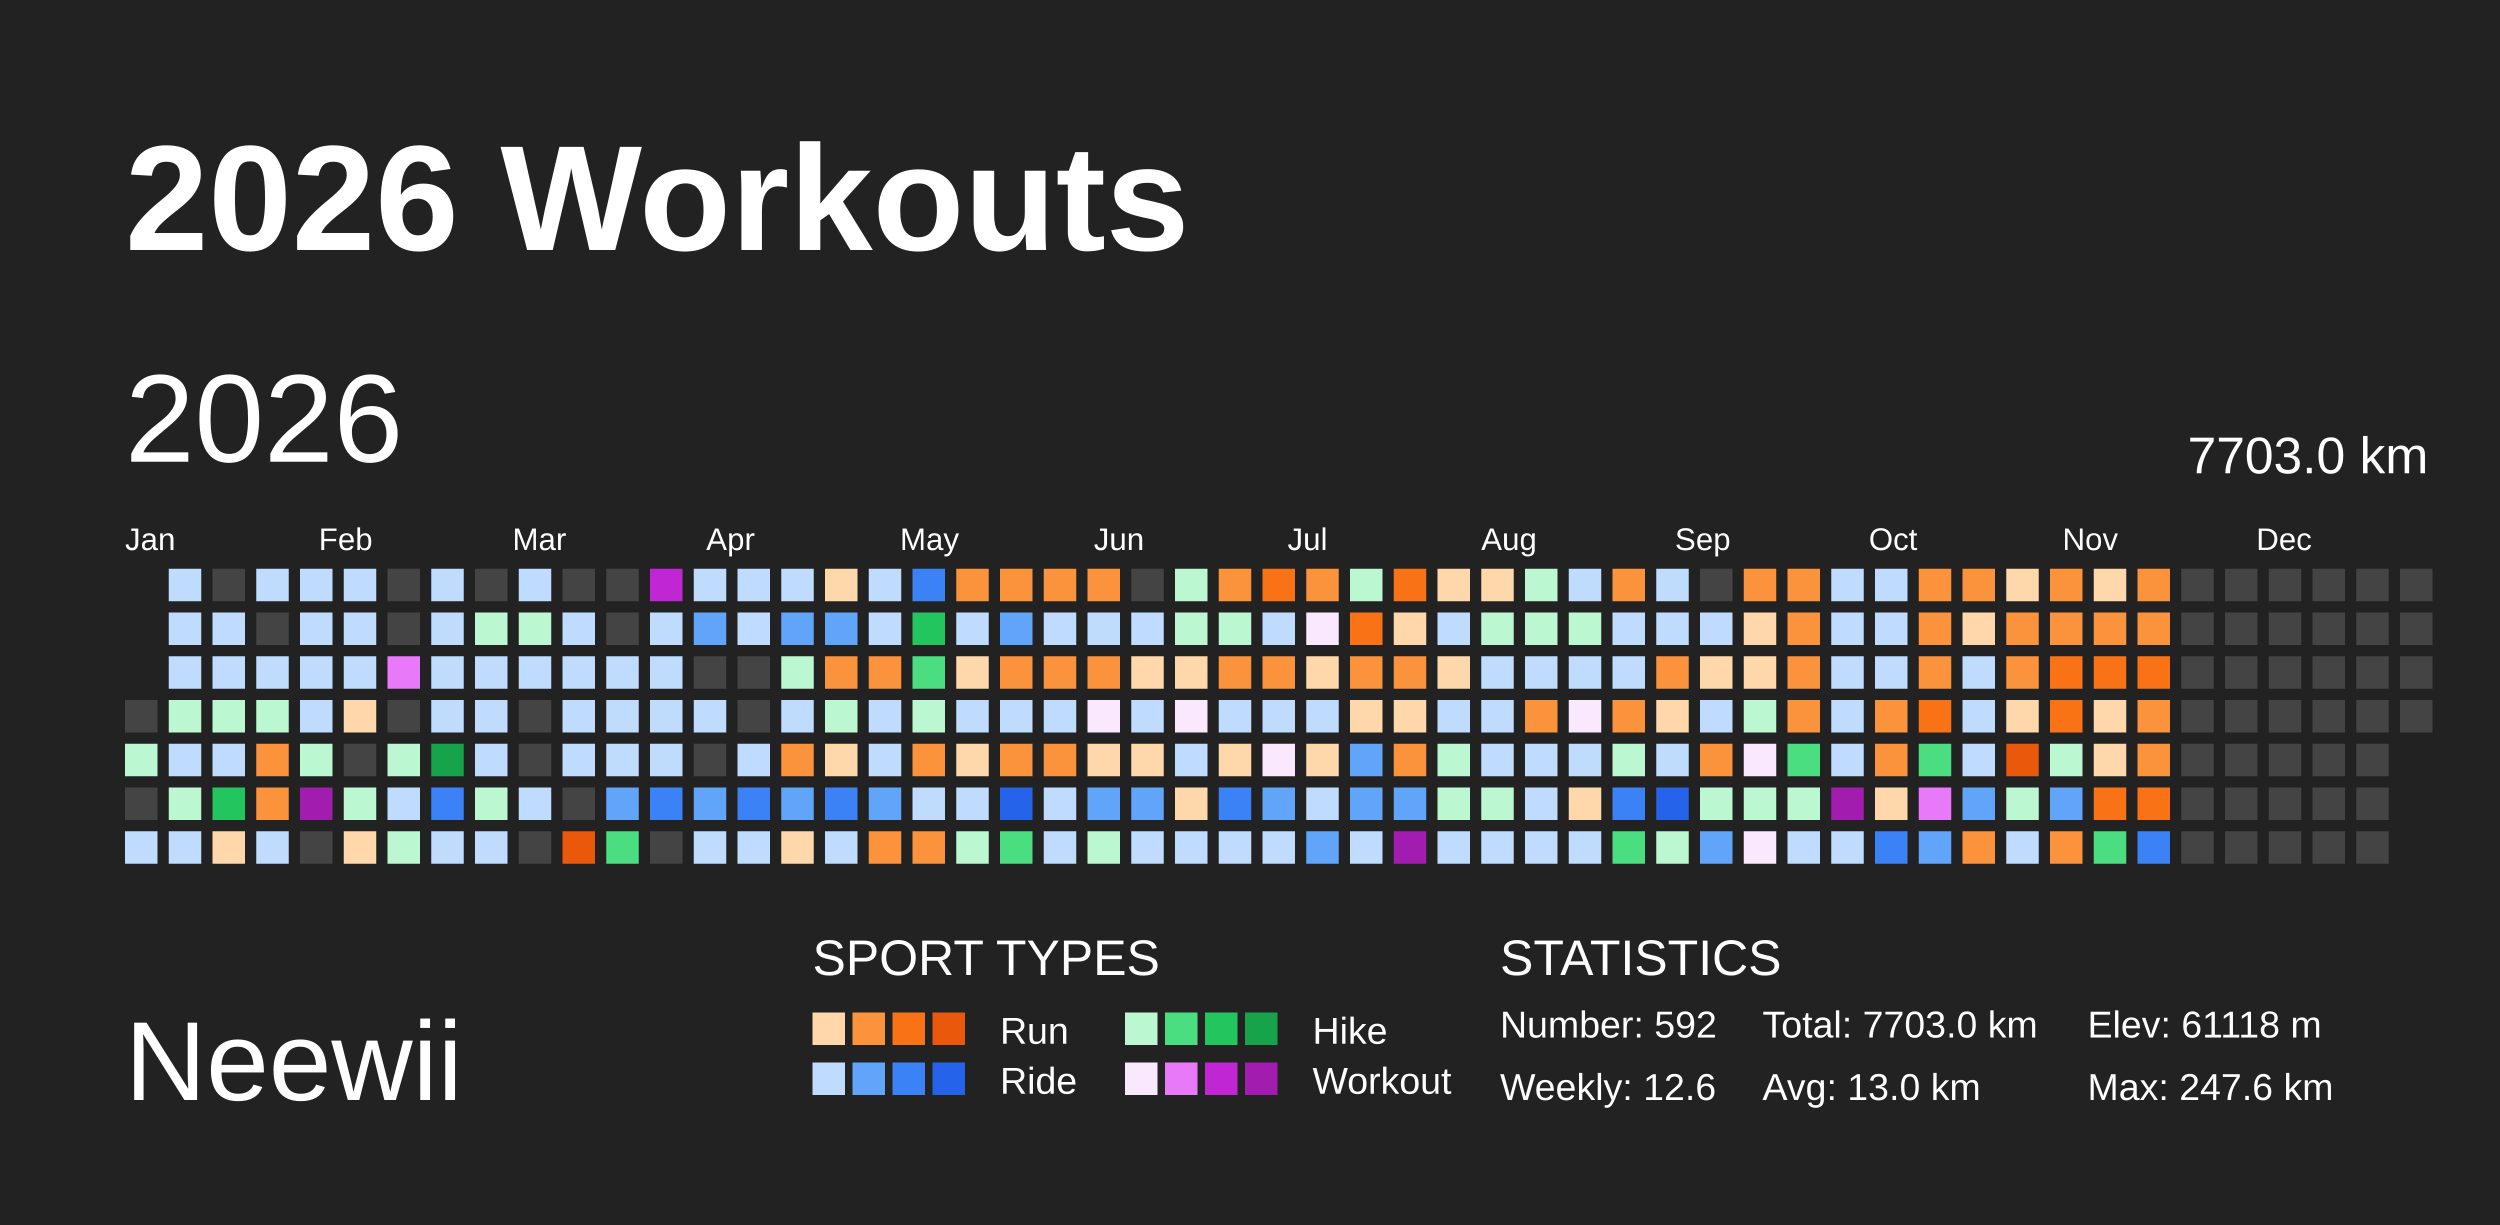
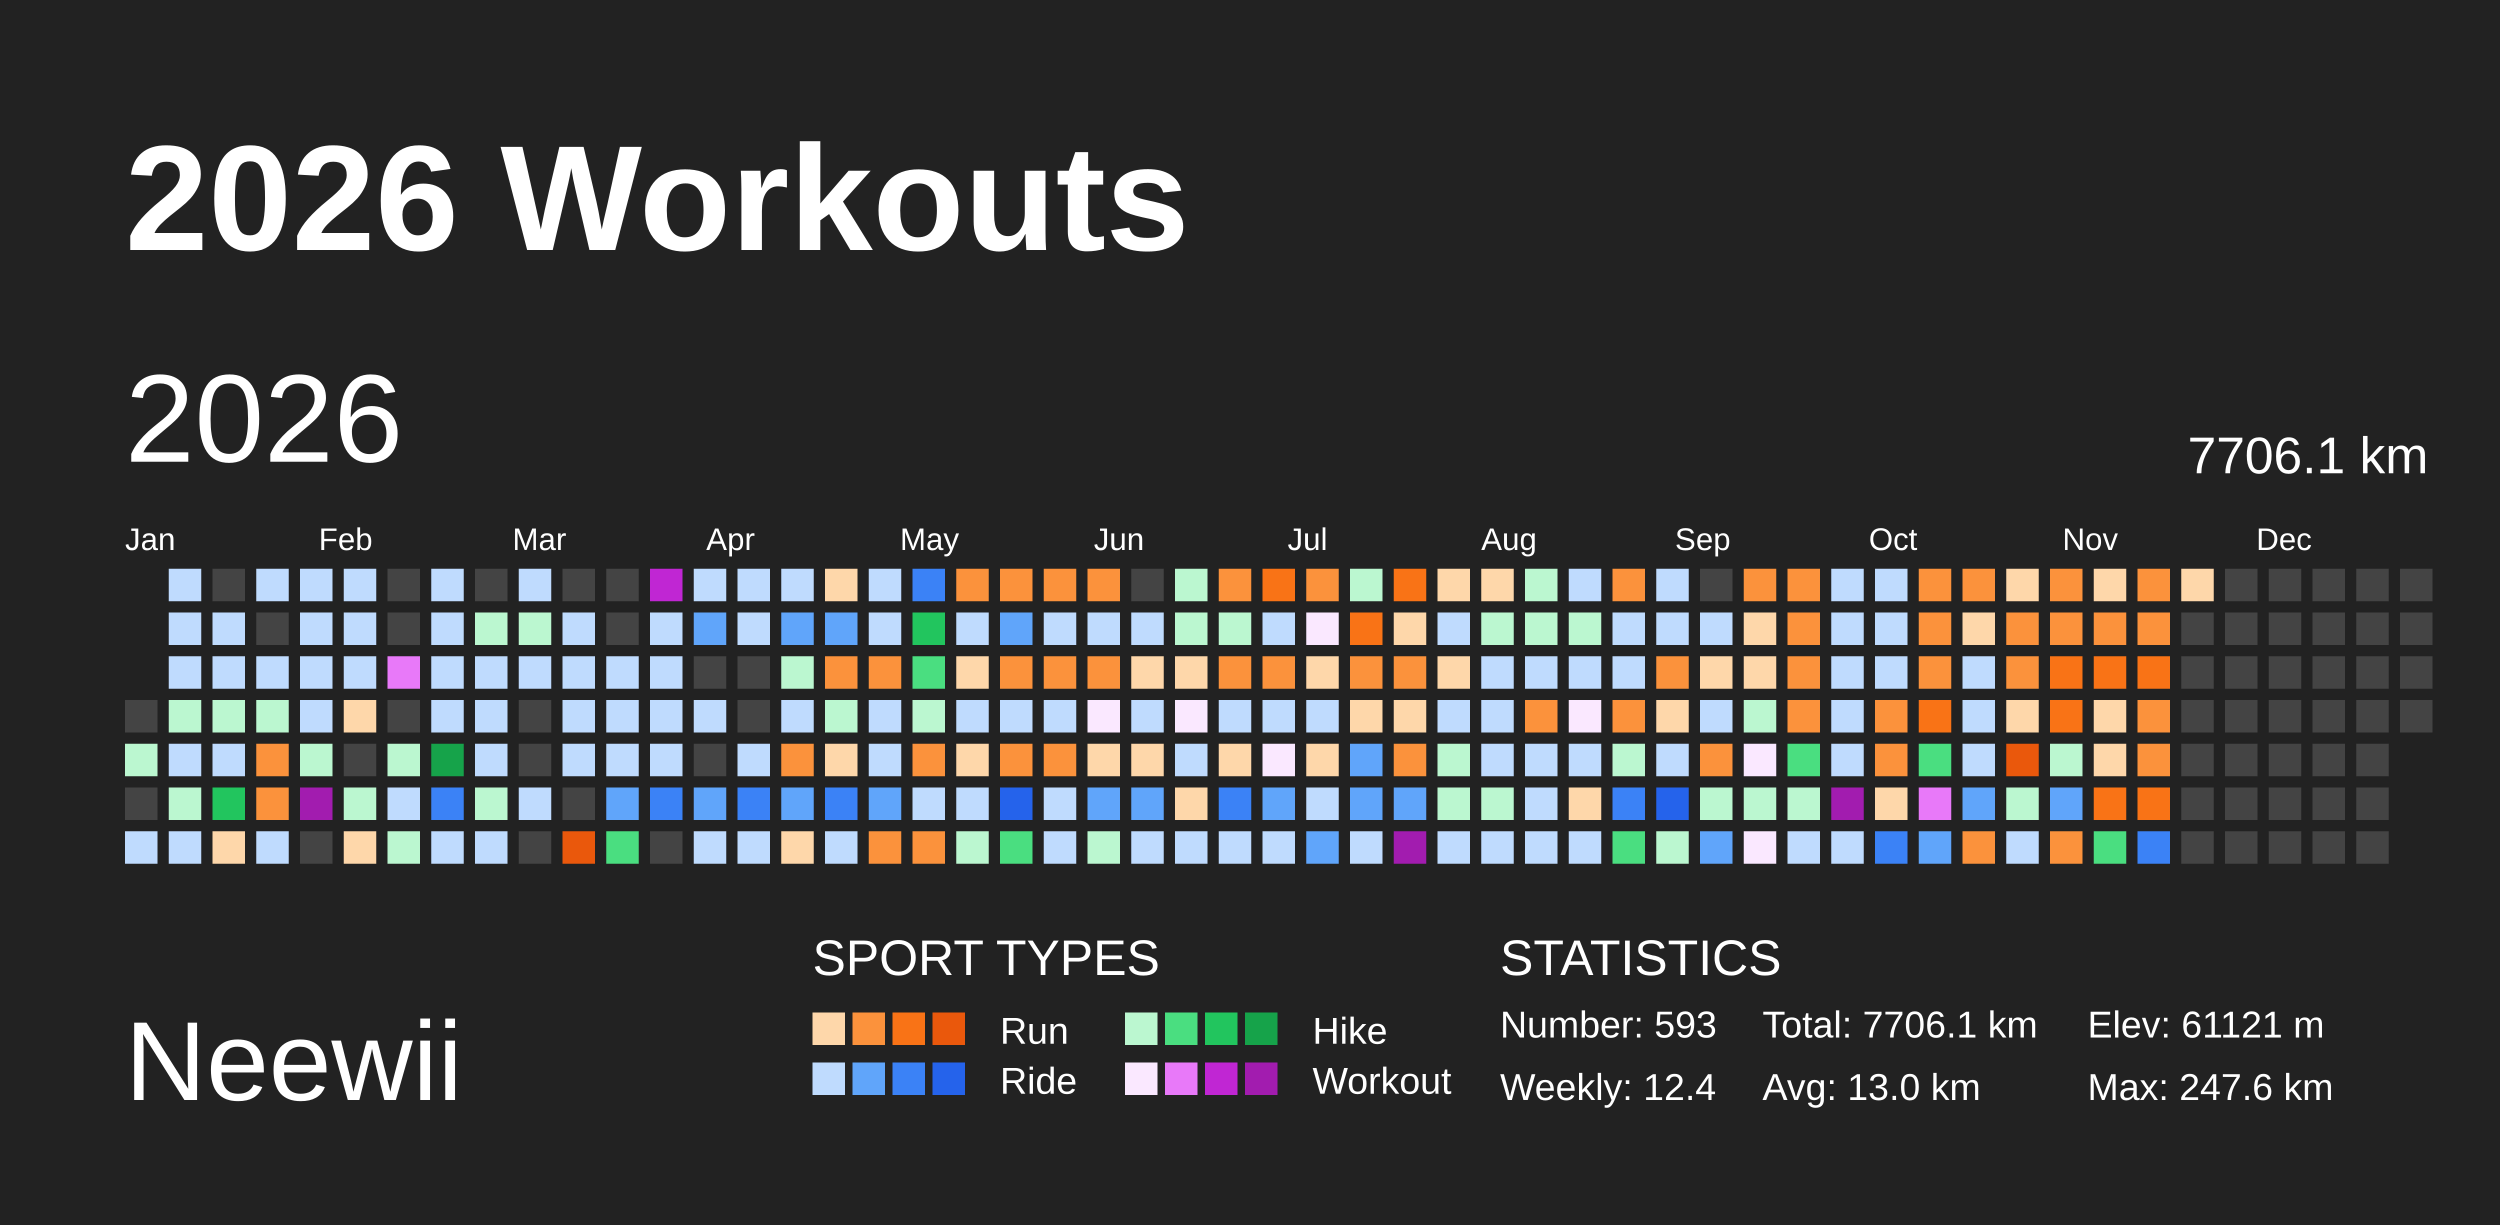
<svg xmlns="http://www.w3.org/2000/svg" baseProfile="full" height="98mm" version="1.1" viewBox="0,0,200,98" width="200mm">
  <defs />
  <rect fill="#222222" height="98" width="200" x="0" y="0" />
  <text fill="#FFFFFF" style="font-size:12px; font-family:Arial; font-weight:bold;" x="10" y="20">2026 Workouts</text>
  <text fill="#FFFFFF" style="font-size:9px; font-family:Arial" x="10" y="88">Neewii</text>
  <text fill="#FFFFFF" style="font-size:4px; font-family:Arial" x="65" y="78">SPORT TYPES</text>
  <rect fill="#fed7aa" height="2.6" width="2.6" x="65.0" y="81" />
  <rect fill="#fb923c" height="2.6" width="2.6" x="68.2" y="81" />
  <rect fill="#f97316" height="2.6" width="2.6" x="71.4" y="81" />
  <rect fill="#ea580c" height="2.6" width="2.6" x="74.6" y="81" />
  <text fill="#FFFFFF" style="font-size:3px; font-family:Arial" x="80" y="83.5">Run</text>
  <rect fill="#bbf7d0" height="2.6" width="2.6" x="90.0" y="81" />
  <rect fill="#4ade80" height="2.6" width="2.6" x="93.2" y="81" />
  <rect fill="#22c55e" height="2.6" width="2.6" x="96.4" y="81" />
  <rect fill="#16a34a" height="2.6" width="2.6" x="99.6" y="81" />
  <text fill="#FFFFFF" style="font-size:3px; font-family:Arial" x="105" y="83.5">Hike</text>
  <rect fill="#bfdbfe" height="2.6" width="2.6" x="65.0" y="85" />
  <rect fill="#60a5fa" height="2.6" width="2.6" x="68.2" y="85" />
  <rect fill="#3b82f6" height="2.6" width="2.6" x="71.4" y="85" />
  <rect fill="#2563eb" height="2.6" width="2.6" x="74.6" y="85" />
  <text fill="#FFFFFF" style="font-size:3px; font-family:Arial" x="80" y="87.5">Ride</text>
  <rect fill="#fae8ff" height="2.6" width="2.6" x="90.0" y="85" />
  <rect fill="#e879f9" height="2.6" width="2.6" x="93.2" y="85" />
  <rect fill="#c026d3" height="2.6" width="2.6" x="96.4" y="85" />
  <rect fill="#a21caf" height="2.6" width="2.6" x="99.6" y="85" />
  <text fill="#FFFFFF" style="font-size:3px; font-family:Arial" x="105" y="87.5">Workout</text>
  <text fill="#FFFFFF" style="font-size:4px; font-family:Arial" x="120" y="78">STATISTICS</text>
-   <text fill="#FFFFFF" style="font-size:3px; font-family:Arial" x="120" y="83">Number: 592</text>
-   <text fill="#FFFFFF" style="font-size:3px; font-family:Arial" x="120" y="88">Weekly: 12.6</text>
-   <text fill="#FFFFFF" style="font-size:3px; font-family:Arial" x="141" y="83">Total: 7703.0 km</text>
+   <text fill="#FFFFFF" style="font-size:3px; font-family:Arial" x="120" y="83">Number: 593</text>
+   <text fill="#FFFFFF" style="font-size:3px; font-family:Arial" x="120" y="88">Weekly: 12.4</text>
+   <text fill="#FFFFFF" style="font-size:3px; font-family:Arial" x="141" y="83">Total: 7706.1 km</text>
  <text fill="#FFFFFF" style="font-size:3px; font-family:Arial" x="141" y="88">Avg: 13.0 km</text>
-   <text fill="#FFFFFF" style="font-size:3px; font-family:Arial" x="167" y="83">Elev: 61118 m</text>
+   <text fill="#FFFFFF" style="font-size:3px; font-family:Arial" x="167" y="83">Elev: 61121 m</text>
  <text fill="#FFFFFF" style="font-size:3px; font-family:Arial" x="167" y="88">Max: 247.6 km</text>
  <text dominant-baseline="hanging" fill="#FFFFFF" style="font-size:10.0px; font-family:Arial;" x="10" y="30">2026</text>
-   <text dominant-baseline="hanging" fill="#FFFFFF" style="font-size:4.125px; font-family:Arial;" x="175" y="35">7703.0 km</text>
+   <text dominant-baseline="hanging" fill="#FFFFFF" style="font-size:4.125px; font-family:Arial;" x="175" y="35">7706.1 km</text>
  <text fill="#FFFFFF" style="font-size:2.5px; font-family:Arial" x="10.0" y="44">Jan</text>
  <text fill="#FFFFFF" style="font-size:2.5px; font-family:Arial" x="25.5" y="44">Feb</text>
  <text fill="#FFFFFF" style="font-size:2.5px; font-family:Arial" x="41.0" y="44">Mar</text>
  <text fill="#FFFFFF" style="font-size:2.5px; font-family:Arial" x="56.5" y="44">Apr</text>
  <text fill="#FFFFFF" style="font-size:2.5px; font-family:Arial" x="72.0" y="44">May</text>
  <text fill="#FFFFFF" style="font-size:2.5px; font-family:Arial" x="87.5" y="44">Jun</text>
  <text fill="#FFFFFF" style="font-size:2.5px; font-family:Arial" x="103.0" y="44">Jul</text>
  <text fill="#FFFFFF" style="font-size:2.5px; font-family:Arial" x="118.5" y="44">Aug</text>
  <text fill="#FFFFFF" style="font-size:2.5px; font-family:Arial" x="134.0" y="44">Sep</text>
  <text fill="#FFFFFF" style="font-size:2.5px; font-family:Arial" x="149.5" y="44">Oct</text>
  <text fill="#FFFFFF" style="font-size:2.5px; font-family:Arial" x="165.0" y="44">Nov</text>
  <text fill="#FFFFFF" style="font-size:2.5px; font-family:Arial" x="180.5" y="44">Dec</text>
  <rect fill="#444444" height="2.6" width="2.6" x="10.0" y="56.0" />
  <rect fill="#bbf7d0" height="2.6" width="2.6" x="10.0" y="59.5" />
  <rect fill="#444444" height="2.6" width="2.6" x="10.0" y="63.0" />
  <rect fill="#bfdbfe" height="2.6" width="2.6" x="10.0" y="66.5" />
  <rect fill="#bfdbfe" height="2.6" width="2.6" x="13.5" y="45.5" />
  <rect fill="#bfdbfe" height="2.6" width="2.6" x="13.5" y="49.0" />
  <rect fill="#bfdbfe" height="2.6" width="2.6" x="13.5" y="52.5" />
  <rect fill="#bbf7d0" height="2.6" width="2.6" x="13.5" y="56.0" />
  <rect fill="#bfdbfe" height="2.6" width="2.6" x="13.5" y="59.5" />
  <rect fill="#bbf7d0" height="2.6" width="2.6" x="13.5" y="63.0" />
  <rect fill="#bfdbfe" height="2.6" width="2.6" x="13.5" y="66.5" />
  <rect fill="#444444" height="2.6" width="2.6" x="17.0" y="45.5" />
  <rect fill="#bfdbfe" height="2.6" width="2.6" x="17.0" y="49.0" />
  <rect fill="#bfdbfe" height="2.6" width="2.6" x="17.0" y="52.5" />
  <rect fill="#bbf7d0" height="2.6" width="2.6" x="17.0" y="56.0" />
  <rect fill="#bfdbfe" height="2.6" width="2.6" x="17.0" y="59.5" />
  <rect fill="#22c55e" height="2.6" width="2.6" x="17.0" y="63.0" />
  <rect fill="#fed7aa" height="2.6" width="2.6" x="17.0" y="66.5" />
  <rect fill="#bfdbfe" height="2.6" width="2.6" x="20.5" y="45.5" />
  <rect fill="#444444" height="2.6" width="2.6" x="20.5" y="49.0" />
  <rect fill="#bfdbfe" height="2.6" width="2.6" x="20.5" y="52.5" />
  <rect fill="#bbf7d0" height="2.6" width="2.6" x="20.5" y="56.0" />
  <rect fill="#fb923c" height="2.6" width="2.6" x="20.5" y="59.5" />
  <rect fill="#fb923c" height="2.6" width="2.6" x="20.5" y="63.0" />
  <rect fill="#bfdbfe" height="2.6" width="2.6" x="20.5" y="66.5" />
  <rect fill="#bfdbfe" height="2.6" width="2.6" x="24.0" y="45.5" />
  <rect fill="#bfdbfe" height="2.6" width="2.6" x="24.0" y="49.0" />
  <rect fill="#bfdbfe" height="2.6" width="2.6" x="24.0" y="52.5" />
  <rect fill="#bfdbfe" height="2.6" width="2.6" x="24.0" y="56.0" />
  <rect fill="#bbf7d0" height="2.6" width="2.6" x="24.0" y="59.5" />
  <rect fill="#a21caf" height="2.6" width="2.6" x="24.0" y="63.0" />
  <rect fill="#444444" height="2.6" width="2.6" x="24.0" y="66.5" />
  <rect fill="#bfdbfe" height="2.6" width="2.6" x="27.5" y="45.5" />
  <rect fill="#bfdbfe" height="2.6" width="2.6" x="27.5" y="49.0" />
  <rect fill="#bfdbfe" height="2.6" width="2.6" x="27.5" y="52.5" />
  <rect fill="#fed7aa" height="2.6" width="2.6" x="27.5" y="56.0" />
  <rect fill="#444444" height="2.6" width="2.6" x="27.5" y="59.5" />
  <rect fill="#bbf7d0" height="2.6" width="2.6" x="27.5" y="63.0" />
  <rect fill="#fed7aa" height="2.6" width="2.6" x="27.5" y="66.5" />
  <rect fill="#444444" height="2.6" width="2.6" x="31.0" y="45.5" />
  <rect fill="#444444" height="2.6" width="2.6" x="31.0" y="49.0" />
  <rect fill="#e879f9" height="2.6" width="2.6" x="31.0" y="52.5" />
  <rect fill="#444444" height="2.6" width="2.6" x="31.0" y="56.0" />
  <rect fill="#bbf7d0" height="2.6" width="2.6" x="31.0" y="59.5" />
  <rect fill="#bfdbfe" height="2.6" width="2.6" x="31.0" y="63.0" />
  <rect fill="#bbf7d0" height="2.6" width="2.6" x="31.0" y="66.5" />
  <rect fill="#bfdbfe" height="2.6" width="2.6" x="34.5" y="45.5" />
  <rect fill="#bfdbfe" height="2.6" width="2.6" x="34.5" y="49.0" />
  <rect fill="#bfdbfe" height="2.6" width="2.6" x="34.5" y="52.5" />
  <rect fill="#bfdbfe" height="2.6" width="2.6" x="34.5" y="56.0" />
  <rect fill="#16a34a" height="2.6" width="2.6" x="34.5" y="59.5" />
  <rect fill="#3b82f6" height="2.6" width="2.6" x="34.5" y="63.0" />
  <rect fill="#bfdbfe" height="2.6" width="2.6" x="34.5" y="66.5" />
  <rect fill="#444444" height="2.6" width="2.6" x="38.0" y="45.5" />
  <rect fill="#bbf7d0" height="2.6" width="2.6" x="38.0" y="49.0" />
  <rect fill="#bfdbfe" height="2.6" width="2.6" x="38.0" y="52.5" />
  <rect fill="#bfdbfe" height="2.6" width="2.6" x="38.0" y="56.0" />
  <rect fill="#bfdbfe" height="2.6" width="2.6" x="38.0" y="59.5" />
  <rect fill="#bbf7d0" height="2.6" width="2.6" x="38.0" y="63.0" />
  <rect fill="#bfdbfe" height="2.6" width="2.6" x="38.0" y="66.5" />
  <rect fill="#bfdbfe" height="2.6" width="2.6" x="41.5" y="45.5" />
  <rect fill="#bbf7d0" height="2.6" width="2.6" x="41.5" y="49.0" />
  <rect fill="#bfdbfe" height="2.6" width="2.6" x="41.5" y="52.5" />
  <rect fill="#444444" height="2.6" width="2.6" x="41.5" y="56.0" />
  <rect fill="#444444" height="2.6" width="2.6" x="41.5" y="59.5" />
  <rect fill="#bfdbfe" height="2.6" width="2.6" x="41.5" y="63.0" />
  <rect fill="#444444" height="2.6" width="2.6" x="41.5" y="66.5" />
  <rect fill="#444444" height="2.6" width="2.6" x="45.0" y="45.5" />
  <rect fill="#bfdbfe" height="2.6" width="2.6" x="45.0" y="49.0" />
  <rect fill="#bfdbfe" height="2.6" width="2.6" x="45.0" y="52.5" />
  <rect fill="#bfdbfe" height="2.6" width="2.6" x="45.0" y="56.0" />
  <rect fill="#bfdbfe" height="2.6" width="2.6" x="45.0" y="59.5" />
  <rect fill="#444444" height="2.6" width="2.6" x="45.0" y="63.0" />
  <rect fill="#ea580c" height="2.6" width="2.6" x="45.0" y="66.5" />
  <rect fill="#444444" height="2.6" width="2.6" x="48.5" y="45.5" />
  <rect fill="#444444" height="2.6" width="2.6" x="48.5" y="49.0" />
  <rect fill="#bfdbfe" height="2.6" width="2.6" x="48.5" y="52.5" />
  <rect fill="#bfdbfe" height="2.6" width="2.6" x="48.5" y="56.0" />
  <rect fill="#bfdbfe" height="2.6" width="2.6" x="48.5" y="59.5" />
  <rect fill="#60a5fa" height="2.6" width="2.6" x="48.5" y="63.0" />
  <rect fill="#4ade80" height="2.6" width="2.6" x="48.5" y="66.5" />
  <rect fill="#c026d3" height="2.6" width="2.6" x="52.0" y="45.5" />
  <rect fill="#bfdbfe" height="2.6" width="2.6" x="52.0" y="49.0" />
  <rect fill="#bfdbfe" height="2.6" width="2.6" x="52.0" y="52.5" />
  <rect fill="#bfdbfe" height="2.6" width="2.6" x="52.0" y="56.0" />
  <rect fill="#bfdbfe" height="2.6" width="2.6" x="52.0" y="59.5" />
  <rect fill="#3b82f6" height="2.6" width="2.6" x="52.0" y="63.0" />
  <rect fill="#444444" height="2.6" width="2.6" x="52.0" y="66.5" />
  <rect fill="#bfdbfe" height="2.6" width="2.6" x="55.5" y="45.5" />
  <rect fill="#60a5fa" height="2.6" width="2.6" x="55.5" y="49.0" />
  <rect fill="#444444" height="2.6" width="2.6" x="55.5" y="52.5" />
  <rect fill="#bfdbfe" height="2.6" width="2.6" x="55.5" y="56.0" />
  <rect fill="#444444" height="2.6" width="2.6" x="55.5" y="59.5" />
  <rect fill="#60a5fa" height="2.6" width="2.6" x="55.5" y="63.0" />
  <rect fill="#bfdbfe" height="2.6" width="2.6" x="55.5" y="66.5" />
  <rect fill="#bfdbfe" height="2.6" width="2.6" x="59.0" y="45.5" />
  <rect fill="#bfdbfe" height="2.6" width="2.6" x="59.0" y="49.0" />
  <rect fill="#444444" height="2.6" width="2.6" x="59.0" y="52.5" />
  <rect fill="#444444" height="2.6" width="2.6" x="59.0" y="56.0" />
  <rect fill="#bfdbfe" height="2.6" width="2.6" x="59.0" y="59.5" />
  <rect fill="#3b82f6" height="2.6" width="2.6" x="59.0" y="63.0" />
  <rect fill="#bfdbfe" height="2.6" width="2.6" x="59.0" y="66.5" />
  <rect fill="#bfdbfe" height="2.6" width="2.6" x="62.5" y="45.5" />
  <rect fill="#60a5fa" height="2.6" width="2.6" x="62.5" y="49.0" />
  <rect fill="#bbf7d0" height="2.6" width="2.6" x="62.5" y="52.5" />
  <rect fill="#bfdbfe" height="2.6" width="2.6" x="62.5" y="56.0" />
  <rect fill="#fb923c" height="2.6" width="2.6" x="62.5" y="59.5" />
  <rect fill="#60a5fa" height="2.6" width="2.6" x="62.5" y="63.0" />
  <rect fill="#fed7aa" height="2.6" width="2.6" x="62.5" y="66.5" />
  <rect fill="#fed7aa" height="2.6" width="2.6" x="66.0" y="45.5" />
  <rect fill="#60a5fa" height="2.6" width="2.6" x="66.0" y="49.0" />
  <rect fill="#fb923c" height="2.6" width="2.6" x="66.0" y="52.5" />
  <rect fill="#bbf7d0" height="2.6" width="2.6" x="66.0" y="56.0" />
  <rect fill="#fed7aa" height="2.6" width="2.6" x="66.0" y="59.5" />
  <rect fill="#3b82f6" height="2.6" width="2.6" x="66.0" y="63.0" />
  <rect fill="#bfdbfe" height="2.6" width="2.6" x="66.0" y="66.5" />
  <rect fill="#bfdbfe" height="2.6" width="2.6" x="69.5" y="45.5" />
  <rect fill="#bfdbfe" height="2.6" width="2.6" x="69.5" y="49.0" />
  <rect fill="#fb923c" height="2.6" width="2.6" x="69.5" y="52.5" />
  <rect fill="#bfdbfe" height="2.6" width="2.6" x="69.5" y="56.0" />
  <rect fill="#bfdbfe" height="2.6" width="2.6" x="69.5" y="59.5" />
  <rect fill="#60a5fa" height="2.6" width="2.6" x="69.5" y="63.0" />
  <rect fill="#fb923c" height="2.6" width="2.6" x="69.5" y="66.5" />
  <rect fill="#3b82f6" height="2.6" width="2.6" x="73.0" y="45.5" />
  <rect fill="#22c55e" height="2.6" width="2.6" x="73.0" y="49.0" />
  <rect fill="#4ade80" height="2.6" width="2.6" x="73.0" y="52.5" />
  <rect fill="#bbf7d0" height="2.6" width="2.6" x="73.0" y="56.0" />
  <rect fill="#fb923c" height="2.6" width="2.6" x="73.0" y="59.5" />
  <rect fill="#bfdbfe" height="2.6" width="2.6" x="73.0" y="63.0" />
  <rect fill="#fb923c" height="2.6" width="2.6" x="73.0" y="66.5" />
  <rect fill="#fb923c" height="2.6" width="2.6" x="76.5" y="45.5" />
  <rect fill="#bfdbfe" height="2.6" width="2.6" x="76.5" y="49.0" />
  <rect fill="#fed7aa" height="2.6" width="2.6" x="76.5" y="52.5" />
  <rect fill="#bfdbfe" height="2.6" width="2.6" x="76.5" y="56.0" />
  <rect fill="#fed7aa" height="2.6" width="2.6" x="76.5" y="59.5" />
  <rect fill="#bfdbfe" height="2.6" width="2.6" x="76.5" y="63.0" />
  <rect fill="#bbf7d0" height="2.6" width="2.6" x="76.5" y="66.5" />
  <rect fill="#fb923c" height="2.6" width="2.6" x="80.0" y="45.5" />
  <rect fill="#60a5fa" height="2.6" width="2.6" x="80.0" y="49.0" />
  <rect fill="#fb923c" height="2.6" width="2.6" x="80.0" y="52.5" />
  <rect fill="#bfdbfe" height="2.6" width="2.6" x="80.0" y="56.0" />
  <rect fill="#fb923c" height="2.6" width="2.6" x="80.0" y="59.5" />
  <rect fill="#2563eb" height="2.6" width="2.6" x="80.0" y="63.0" />
  <rect fill="#4ade80" height="2.6" width="2.6" x="80.0" y="66.5" />
  <rect fill="#fb923c" height="2.6" width="2.6" x="83.5" y="45.5" />
  <rect fill="#bfdbfe" height="2.6" width="2.6" x="83.5" y="49.0" />
  <rect fill="#fb923c" height="2.6" width="2.6" x="83.5" y="52.5" />
  <rect fill="#bfdbfe" height="2.6" width="2.6" x="83.5" y="56.0" />
  <rect fill="#fb923c" height="2.6" width="2.6" x="83.5" y="59.5" />
  <rect fill="#bfdbfe" height="2.6" width="2.6" x="83.5" y="63.0" />
  <rect fill="#bfdbfe" height="2.6" width="2.6" x="83.5" y="66.5" />
  <rect fill="#fb923c" height="2.6" width="2.6" x="87.0" y="45.5" />
  <rect fill="#bfdbfe" height="2.6" width="2.6" x="87.0" y="49.0" />
  <rect fill="#fb923c" height="2.6" width="2.6" x="87.0" y="52.5" />
  <rect fill="#fae8ff" height="2.6" width="2.6" x="87.0" y="56.0" />
  <rect fill="#fed7aa" height="2.6" width="2.6" x="87.0" y="59.5" />
  <rect fill="#60a5fa" height="2.6" width="2.6" x="87.0" y="63.0" />
  <rect fill="#bbf7d0" height="2.6" width="2.6" x="87.0" y="66.5" />
  <rect fill="#444444" height="2.6" width="2.6" x="90.5" y="45.5" />
  <rect fill="#bfdbfe" height="2.6" width="2.6" x="90.5" y="49.0" />
  <rect fill="#fed7aa" height="2.6" width="2.6" x="90.5" y="52.5" />
  <rect fill="#bfdbfe" height="2.6" width="2.6" x="90.5" y="56.0" />
  <rect fill="#fed7aa" height="2.6" width="2.6" x="90.5" y="59.5" />
  <rect fill="#60a5fa" height="2.6" width="2.6" x="90.5" y="63.0" />
  <rect fill="#bfdbfe" height="2.6" width="2.6" x="90.5" y="66.5" />
  <rect fill="#bbf7d0" height="2.6" width="2.6" x="94.0" y="45.5" />
  <rect fill="#bbf7d0" height="2.6" width="2.6" x="94.0" y="49.0" />
  <rect fill="#fed7aa" height="2.6" width="2.6" x="94.0" y="52.5" />
  <rect fill="#fae8ff" height="2.6" width="2.6" x="94.0" y="56.0" />
  <rect fill="#bfdbfe" height="2.6" width="2.6" x="94.0" y="59.5" />
  <rect fill="#fed7aa" height="2.6" width="2.6" x="94.0" y="63.0" />
  <rect fill="#bfdbfe" height="2.6" width="2.6" x="94.0" y="66.5" />
  <rect fill="#fb923c" height="2.6" width="2.6" x="97.5" y="45.5" />
  <rect fill="#bbf7d0" height="2.6" width="2.6" x="97.5" y="49.0" />
  <rect fill="#fb923c" height="2.6" width="2.6" x="97.5" y="52.5" />
  <rect fill="#bfdbfe" height="2.6" width="2.6" x="97.5" y="56.0" />
  <rect fill="#fed7aa" height="2.6" width="2.6" x="97.5" y="59.5" />
  <rect fill="#3b82f6" height="2.6" width="2.6" x="97.5" y="63.0" />
  <rect fill="#bfdbfe" height="2.6" width="2.6" x="97.5" y="66.5" />
  <rect fill="#f97316" height="2.6" width="2.6" x="101.0" y="45.5" />
  <rect fill="#bfdbfe" height="2.6" width="2.6" x="101.0" y="49.0" />
  <rect fill="#fb923c" height="2.6" width="2.6" x="101.0" y="52.5" />
  <rect fill="#bfdbfe" height="2.6" width="2.6" x="101.0" y="56.0" />
  <rect fill="#fae8ff" height="2.6" width="2.6" x="101.0" y="59.5" />
  <rect fill="#60a5fa" height="2.6" width="2.6" x="101.0" y="63.0" />
  <rect fill="#bfdbfe" height="2.6" width="2.6" x="101.0" y="66.5" />
  <rect fill="#fb923c" height="2.6" width="2.6" x="104.5" y="45.5" />
  <rect fill="#fae8ff" height="2.6" width="2.6" x="104.5" y="49.0" />
  <rect fill="#fed7aa" height="2.6" width="2.6" x="104.5" y="52.5" />
  <rect fill="#bfdbfe" height="2.6" width="2.6" x="104.5" y="56.0" />
  <rect fill="#fed7aa" height="2.6" width="2.6" x="104.5" y="59.5" />
  <rect fill="#bfdbfe" height="2.6" width="2.6" x="104.5" y="63.0" />
  <rect fill="#60a5fa" height="2.6" width="2.6" x="104.5" y="66.5" />
  <rect fill="#bbf7d0" height="2.6" width="2.6" x="108.0" y="45.5" />
  <rect fill="#f97316" height="2.6" width="2.6" x="108.0" y="49.0" />
  <rect fill="#fb923c" height="2.6" width="2.6" x="108.0" y="52.5" />
  <rect fill="#fed7aa" height="2.6" width="2.6" x="108.0" y="56.0" />
  <rect fill="#60a5fa" height="2.6" width="2.6" x="108.0" y="59.5" />
  <rect fill="#60a5fa" height="2.6" width="2.6" x="108.0" y="63.0" />
  <rect fill="#bfdbfe" height="2.6" width="2.6" x="108.0" y="66.5" />
  <rect fill="#f97316" height="2.6" width="2.6" x="111.5" y="45.5" />
  <rect fill="#fed7aa" height="2.6" width="2.6" x="111.5" y="49.0" />
  <rect fill="#fb923c" height="2.6" width="2.6" x="111.5" y="52.5" />
  <rect fill="#fed7aa" height="2.6" width="2.6" x="111.5" y="56.0" />
  <rect fill="#fb923c" height="2.6" width="2.6" x="111.5" y="59.5" />
  <rect fill="#60a5fa" height="2.6" width="2.6" x="111.5" y="63.0" />
  <rect fill="#a21caf" height="2.6" width="2.6" x="111.5" y="66.5" />
  <rect fill="#fed7aa" height="2.6" width="2.6" x="115.0" y="45.5" />
  <rect fill="#bfdbfe" height="2.6" width="2.6" x="115.0" y="49.0" />
  <rect fill="#fed7aa" height="2.6" width="2.6" x="115.0" y="52.5" />
  <rect fill="#bfdbfe" height="2.6" width="2.6" x="115.0" y="56.0" />
  <rect fill="#bbf7d0" height="2.6" width="2.6" x="115.0" y="59.5" />
  <rect fill="#bbf7d0" height="2.6" width="2.6" x="115.0" y="63.0" />
  <rect fill="#bfdbfe" height="2.6" width="2.6" x="115.0" y="66.5" />
  <rect fill="#fed7aa" height="2.6" width="2.6" x="118.5" y="45.5" />
  <rect fill="#bbf7d0" height="2.6" width="2.6" x="118.5" y="49.0" />
  <rect fill="#bfdbfe" height="2.6" width="2.6" x="118.5" y="52.5" />
  <rect fill="#bfdbfe" height="2.6" width="2.6" x="118.5" y="56.0" />
  <rect fill="#bfdbfe" height="2.6" width="2.6" x="118.5" y="59.5" />
  <rect fill="#bbf7d0" height="2.6" width="2.6" x="118.5" y="63.0" />
  <rect fill="#bfdbfe" height="2.6" width="2.6" x="118.5" y="66.5" />
  <rect fill="#bbf7d0" height="2.6" width="2.6" x="122.0" y="45.5" />
  <rect fill="#bbf7d0" height="2.6" width="2.6" x="122.0" y="49.0" />
  <rect fill="#bfdbfe" height="2.6" width="2.6" x="122.0" y="52.5" />
  <rect fill="#fb923c" height="2.6" width="2.6" x="122.0" y="56.0" />
  <rect fill="#bfdbfe" height="2.6" width="2.6" x="122.0" y="59.5" />
  <rect fill="#bfdbfe" height="2.6" width="2.6" x="122.0" y="63.0" />
  <rect fill="#bfdbfe" height="2.6" width="2.6" x="122.0" y="66.5" />
  <rect fill="#bfdbfe" height="2.6" width="2.6" x="125.5" y="45.5" />
  <rect fill="#bbf7d0" height="2.6" width="2.6" x="125.5" y="49.0" />
  <rect fill="#bfdbfe" height="2.6" width="2.6" x="125.5" y="52.5" />
  <rect fill="#fae8ff" height="2.6" width="2.6" x="125.5" y="56.0" />
  <rect fill="#bfdbfe" height="2.6" width="2.6" x="125.5" y="59.5" />
  <rect fill="#fed7aa" height="2.6" width="2.6" x="125.5" y="63.0" />
  <rect fill="#bfdbfe" height="2.6" width="2.6" x="125.5" y="66.5" />
  <rect fill="#fb923c" height="2.6" width="2.6" x="129.0" y="45.5" />
  <rect fill="#bfdbfe" height="2.6" width="2.6" x="129.0" y="49.0" />
  <rect fill="#bfdbfe" height="2.6" width="2.6" x="129.0" y="52.5" />
  <rect fill="#fb923c" height="2.6" width="2.6" x="129.0" y="56.0" />
  <rect fill="#bbf7d0" height="2.6" width="2.6" x="129.0" y="59.5" />
  <rect fill="#3b82f6" height="2.6" width="2.6" x="129.0" y="63.0" />
  <rect fill="#4ade80" height="2.6" width="2.6" x="129.0" y="66.5" />
  <rect fill="#bfdbfe" height="2.6" width="2.6" x="132.5" y="45.5" />
  <rect fill="#bfdbfe" height="2.6" width="2.6" x="132.5" y="49.0" />
  <rect fill="#fb923c" height="2.6" width="2.6" x="132.5" y="52.5" />
  <rect fill="#fed7aa" height="2.6" width="2.6" x="132.5" y="56.0" />
  <rect fill="#bfdbfe" height="2.6" width="2.6" x="132.5" y="59.5" />
  <rect fill="#2563eb" height="2.6" width="2.6" x="132.5" y="63.0" />
  <rect fill="#bbf7d0" height="2.6" width="2.6" x="132.5" y="66.5" />
  <rect fill="#444444" height="2.6" width="2.6" x="136.0" y="45.5" />
  <rect fill="#bfdbfe" height="2.6" width="2.6" x="136.0" y="49.0" />
  <rect fill="#fed7aa" height="2.6" width="2.6" x="136.0" y="52.5" />
  <rect fill="#bfdbfe" height="2.6" width="2.6" x="136.0" y="56.0" />
  <rect fill="#fb923c" height="2.6" width="2.6" x="136.0" y="59.5" />
  <rect fill="#bbf7d0" height="2.6" width="2.6" x="136.0" y="63.0" />
  <rect fill="#60a5fa" height="2.6" width="2.6" x="136.0" y="66.5" />
  <rect fill="#fb923c" height="2.6" width="2.6" x="139.5" y="45.5" />
  <rect fill="#fed7aa" height="2.6" width="2.6" x="139.5" y="49.0" />
  <rect fill="#fed7aa" height="2.6" width="2.6" x="139.5" y="52.5" />
  <rect fill="#bbf7d0" height="2.6" width="2.6" x="139.5" y="56.0" />
  <rect fill="#fae8ff" height="2.6" width="2.6" x="139.5" y="59.5" />
  <rect fill="#bbf7d0" height="2.6" width="2.6" x="139.5" y="63.0" />
  <rect fill="#fae8ff" height="2.6" width="2.6" x="139.5" y="66.5" />
  <rect fill="#fb923c" height="2.6" width="2.6" x="143.0" y="45.5" />
  <rect fill="#fb923c" height="2.6" width="2.6" x="143.0" y="49.0" />
  <rect fill="#fb923c" height="2.6" width="2.6" x="143.0" y="52.5" />
  <rect fill="#fb923c" height="2.6" width="2.6" x="143.0" y="56.0" />
  <rect fill="#4ade80" height="2.6" width="2.6" x="143.0" y="59.5" />
  <rect fill="#bbf7d0" height="2.6" width="2.6" x="143.0" y="63.0" />
  <rect fill="#bfdbfe" height="2.6" width="2.6" x="143.0" y="66.5" />
  <rect fill="#bfdbfe" height="2.6" width="2.6" x="146.5" y="45.5" />
  <rect fill="#bfdbfe" height="2.6" width="2.6" x="146.5" y="49.0" />
  <rect fill="#bfdbfe" height="2.6" width="2.6" x="146.5" y="52.5" />
  <rect fill="#bfdbfe" height="2.6" width="2.6" x="146.5" y="56.0" />
  <rect fill="#bfdbfe" height="2.6" width="2.6" x="146.5" y="59.5" />
  <rect fill="#a21caf" height="2.6" width="2.6" x="146.5" y="63.0" />
  <rect fill="#bfdbfe" height="2.6" width="2.6" x="146.5" y="66.5" />
  <rect fill="#bfdbfe" height="2.6" width="2.6" x="150.0" y="45.5" />
  <rect fill="#bfdbfe" height="2.6" width="2.6" x="150.0" y="49.0" />
  <rect fill="#bfdbfe" height="2.6" width="2.6" x="150.0" y="52.5" />
  <rect fill="#fb923c" height="2.6" width="2.6" x="150.0" y="56.0" />
  <rect fill="#fb923c" height="2.6" width="2.6" x="150.0" y="59.5" />
  <rect fill="#fed7aa" height="2.6" width="2.6" x="150.0" y="63.0" />
  <rect fill="#3b82f6" height="2.6" width="2.6" x="150.0" y="66.5" />
  <rect fill="#fb923c" height="2.6" width="2.6" x="153.5" y="45.5" />
  <rect fill="#fb923c" height="2.6" width="2.6" x="153.5" y="49.0" />
  <rect fill="#fb923c" height="2.6" width="2.6" x="153.5" y="52.5" />
  <rect fill="#f97316" height="2.6" width="2.6" x="153.5" y="56.0" />
  <rect fill="#4ade80" height="2.6" width="2.6" x="153.5" y="59.5" />
  <rect fill="#e879f9" height="2.6" width="2.6" x="153.5" y="63.0" />
  <rect fill="#60a5fa" height="2.6" width="2.6" x="153.5" y="66.5" />
  <rect fill="#fb923c" height="2.6" width="2.6" x="157.0" y="45.5" />
  <rect fill="#fed7aa" height="2.6" width="2.6" x="157.0" y="49.0" />
  <rect fill="#bfdbfe" height="2.6" width="2.6" x="157.0" y="52.5" />
  <rect fill="#bfdbfe" height="2.6" width="2.6" x="157.0" y="56.0" />
  <rect fill="#bfdbfe" height="2.6" width="2.6" x="157.0" y="59.5" />
  <rect fill="#60a5fa" height="2.6" width="2.6" x="157.0" y="63.0" />
  <rect fill="#fb923c" height="2.6" width="2.6" x="157.0" y="66.5" />
  <rect fill="#fed7aa" height="2.6" width="2.6" x="160.5" y="45.5" />
  <rect fill="#fb923c" height="2.6" width="2.6" x="160.5" y="49.0" />
  <rect fill="#fb923c" height="2.6" width="2.6" x="160.5" y="52.5" />
  <rect fill="#fed7aa" height="2.6" width="2.6" x="160.5" y="56.0" />
  <rect fill="#ea580c" height="2.6" width="2.6" x="160.5" y="59.5" />
  <rect fill="#bbf7d0" height="2.6" width="2.6" x="160.5" y="63.0" />
  <rect fill="#bfdbfe" height="2.6" width="2.6" x="160.5" y="66.5" />
  <rect fill="#fb923c" height="2.6" width="2.6" x="164.0" y="45.5" />
  <rect fill="#fb923c" height="2.6" width="2.6" x="164.0" y="49.0" />
  <rect fill="#f97316" height="2.6" width="2.6" x="164.0" y="52.5" />
  <rect fill="#f97316" height="2.6" width="2.6" x="164.0" y="56.0" />
  <rect fill="#bbf7d0" height="2.6" width="2.6" x="164.0" y="59.5" />
  <rect fill="#60a5fa" height="2.6" width="2.6" x="164.0" y="63.0" />
  <rect fill="#fb923c" height="2.6" width="2.6" x="164.0" y="66.5" />
  <rect fill="#fed7aa" height="2.6" width="2.6" x="167.5" y="45.5" />
  <rect fill="#fb923c" height="2.6" width="2.6" x="167.5" y="49.0" />
  <rect fill="#f97316" height="2.6" width="2.6" x="167.5" y="52.5" />
  <rect fill="#fed7aa" height="2.6" width="2.6" x="167.5" y="56.0" />
  <rect fill="#fed7aa" height="2.6" width="2.6" x="167.5" y="59.5" />
  <rect fill="#f97316" height="2.6" width="2.6" x="167.5" y="63.0" />
  <rect fill="#4ade80" height="2.6" width="2.6" x="167.5" y="66.5" />
  <rect fill="#fb923c" height="2.6" width="2.6" x="171.0" y="45.5" />
  <rect fill="#fb923c" height="2.6" width="2.6" x="171.0" y="49.0" />
  <rect fill="#f97316" height="2.6" width="2.6" x="171.0" y="52.5" />
  <rect fill="#fb923c" height="2.6" width="2.6" x="171.0" y="56.0" />
  <rect fill="#fb923c" height="2.6" width="2.6" x="171.0" y="59.5" />
  <rect fill="#f97316" height="2.6" width="2.6" x="171.0" y="63.0" />
  <rect fill="#3b82f6" height="2.6" width="2.6" x="171.0" y="66.5" />
-   <rect fill="#444444" height="2.6" width="2.6" x="174.5" y="45.5" />
+   <rect fill="#fed7aa" height="2.6" width="2.6" x="174.5" y="45.5" />
  <rect fill="#444444" height="2.6" width="2.6" x="174.5" y="49.0" />
  <rect fill="#444444" height="2.6" width="2.6" x="174.5" y="52.5" />
  <rect fill="#444444" height="2.6" width="2.6" x="174.5" y="56.0" />
  <rect fill="#444444" height="2.6" width="2.6" x="174.5" y="59.5" />
  <rect fill="#444444" height="2.6" width="2.6" x="174.5" y="63.0" />
  <rect fill="#444444" height="2.6" width="2.6" x="174.5" y="66.5" />
  <rect fill="#444444" height="2.6" width="2.6" x="178.0" y="45.5" />
  <rect fill="#444444" height="2.6" width="2.6" x="178.0" y="49.0" />
  <rect fill="#444444" height="2.6" width="2.6" x="178.0" y="52.5" />
  <rect fill="#444444" height="2.6" width="2.6" x="178.0" y="56.0" />
  <rect fill="#444444" height="2.6" width="2.6" x="178.0" y="59.5" />
  <rect fill="#444444" height="2.6" width="2.6" x="178.0" y="63.0" />
  <rect fill="#444444" height="2.6" width="2.6" x="178.0" y="66.5" />
  <rect fill="#444444" height="2.6" width="2.6" x="181.5" y="45.5" />
  <rect fill="#444444" height="2.6" width="2.6" x="181.5" y="49.0" />
  <rect fill="#444444" height="2.6" width="2.6" x="181.5" y="52.5" />
  <rect fill="#444444" height="2.6" width="2.6" x="181.5" y="56.0" />
  <rect fill="#444444" height="2.6" width="2.6" x="181.5" y="59.5" />
  <rect fill="#444444" height="2.6" width="2.6" x="181.5" y="63.0" />
  <rect fill="#444444" height="2.6" width="2.6" x="181.5" y="66.5" />
  <rect fill="#444444" height="2.6" width="2.6" x="185.0" y="45.5" />
  <rect fill="#444444" height="2.6" width="2.6" x="185.0" y="49.0" />
  <rect fill="#444444" height="2.6" width="2.6" x="185.0" y="52.5" />
  <rect fill="#444444" height="2.6" width="2.6" x="185.0" y="56.0" />
  <rect fill="#444444" height="2.6" width="2.6" x="185.0" y="59.5" />
  <rect fill="#444444" height="2.6" width="2.6" x="185.0" y="63.0" />
  <rect fill="#444444" height="2.6" width="2.6" x="185.0" y="66.5" />
  <rect fill="#444444" height="2.6" width="2.6" x="188.5" y="45.5" />
  <rect fill="#444444" height="2.6" width="2.6" x="188.5" y="49.0" />
  <rect fill="#444444" height="2.6" width="2.6" x="188.5" y="52.5" />
  <rect fill="#444444" height="2.6" width="2.6" x="188.5" y="56.0" />
  <rect fill="#444444" height="2.6" width="2.6" x="188.5" y="59.5" />
  <rect fill="#444444" height="2.6" width="2.6" x="188.5" y="63.0" />
  <rect fill="#444444" height="2.6" width="2.6" x="188.5" y="66.5" />
  <rect fill="#444444" height="2.6" width="2.6" x="192.0" y="45.5" />
  <rect fill="#444444" height="2.6" width="2.6" x="192.0" y="49.0" />
  <rect fill="#444444" height="2.6" width="2.6" x="192.0" y="52.5" />
  <rect fill="#444444" height="2.6" width="2.6" x="192.0" y="56.0" />
</svg>
